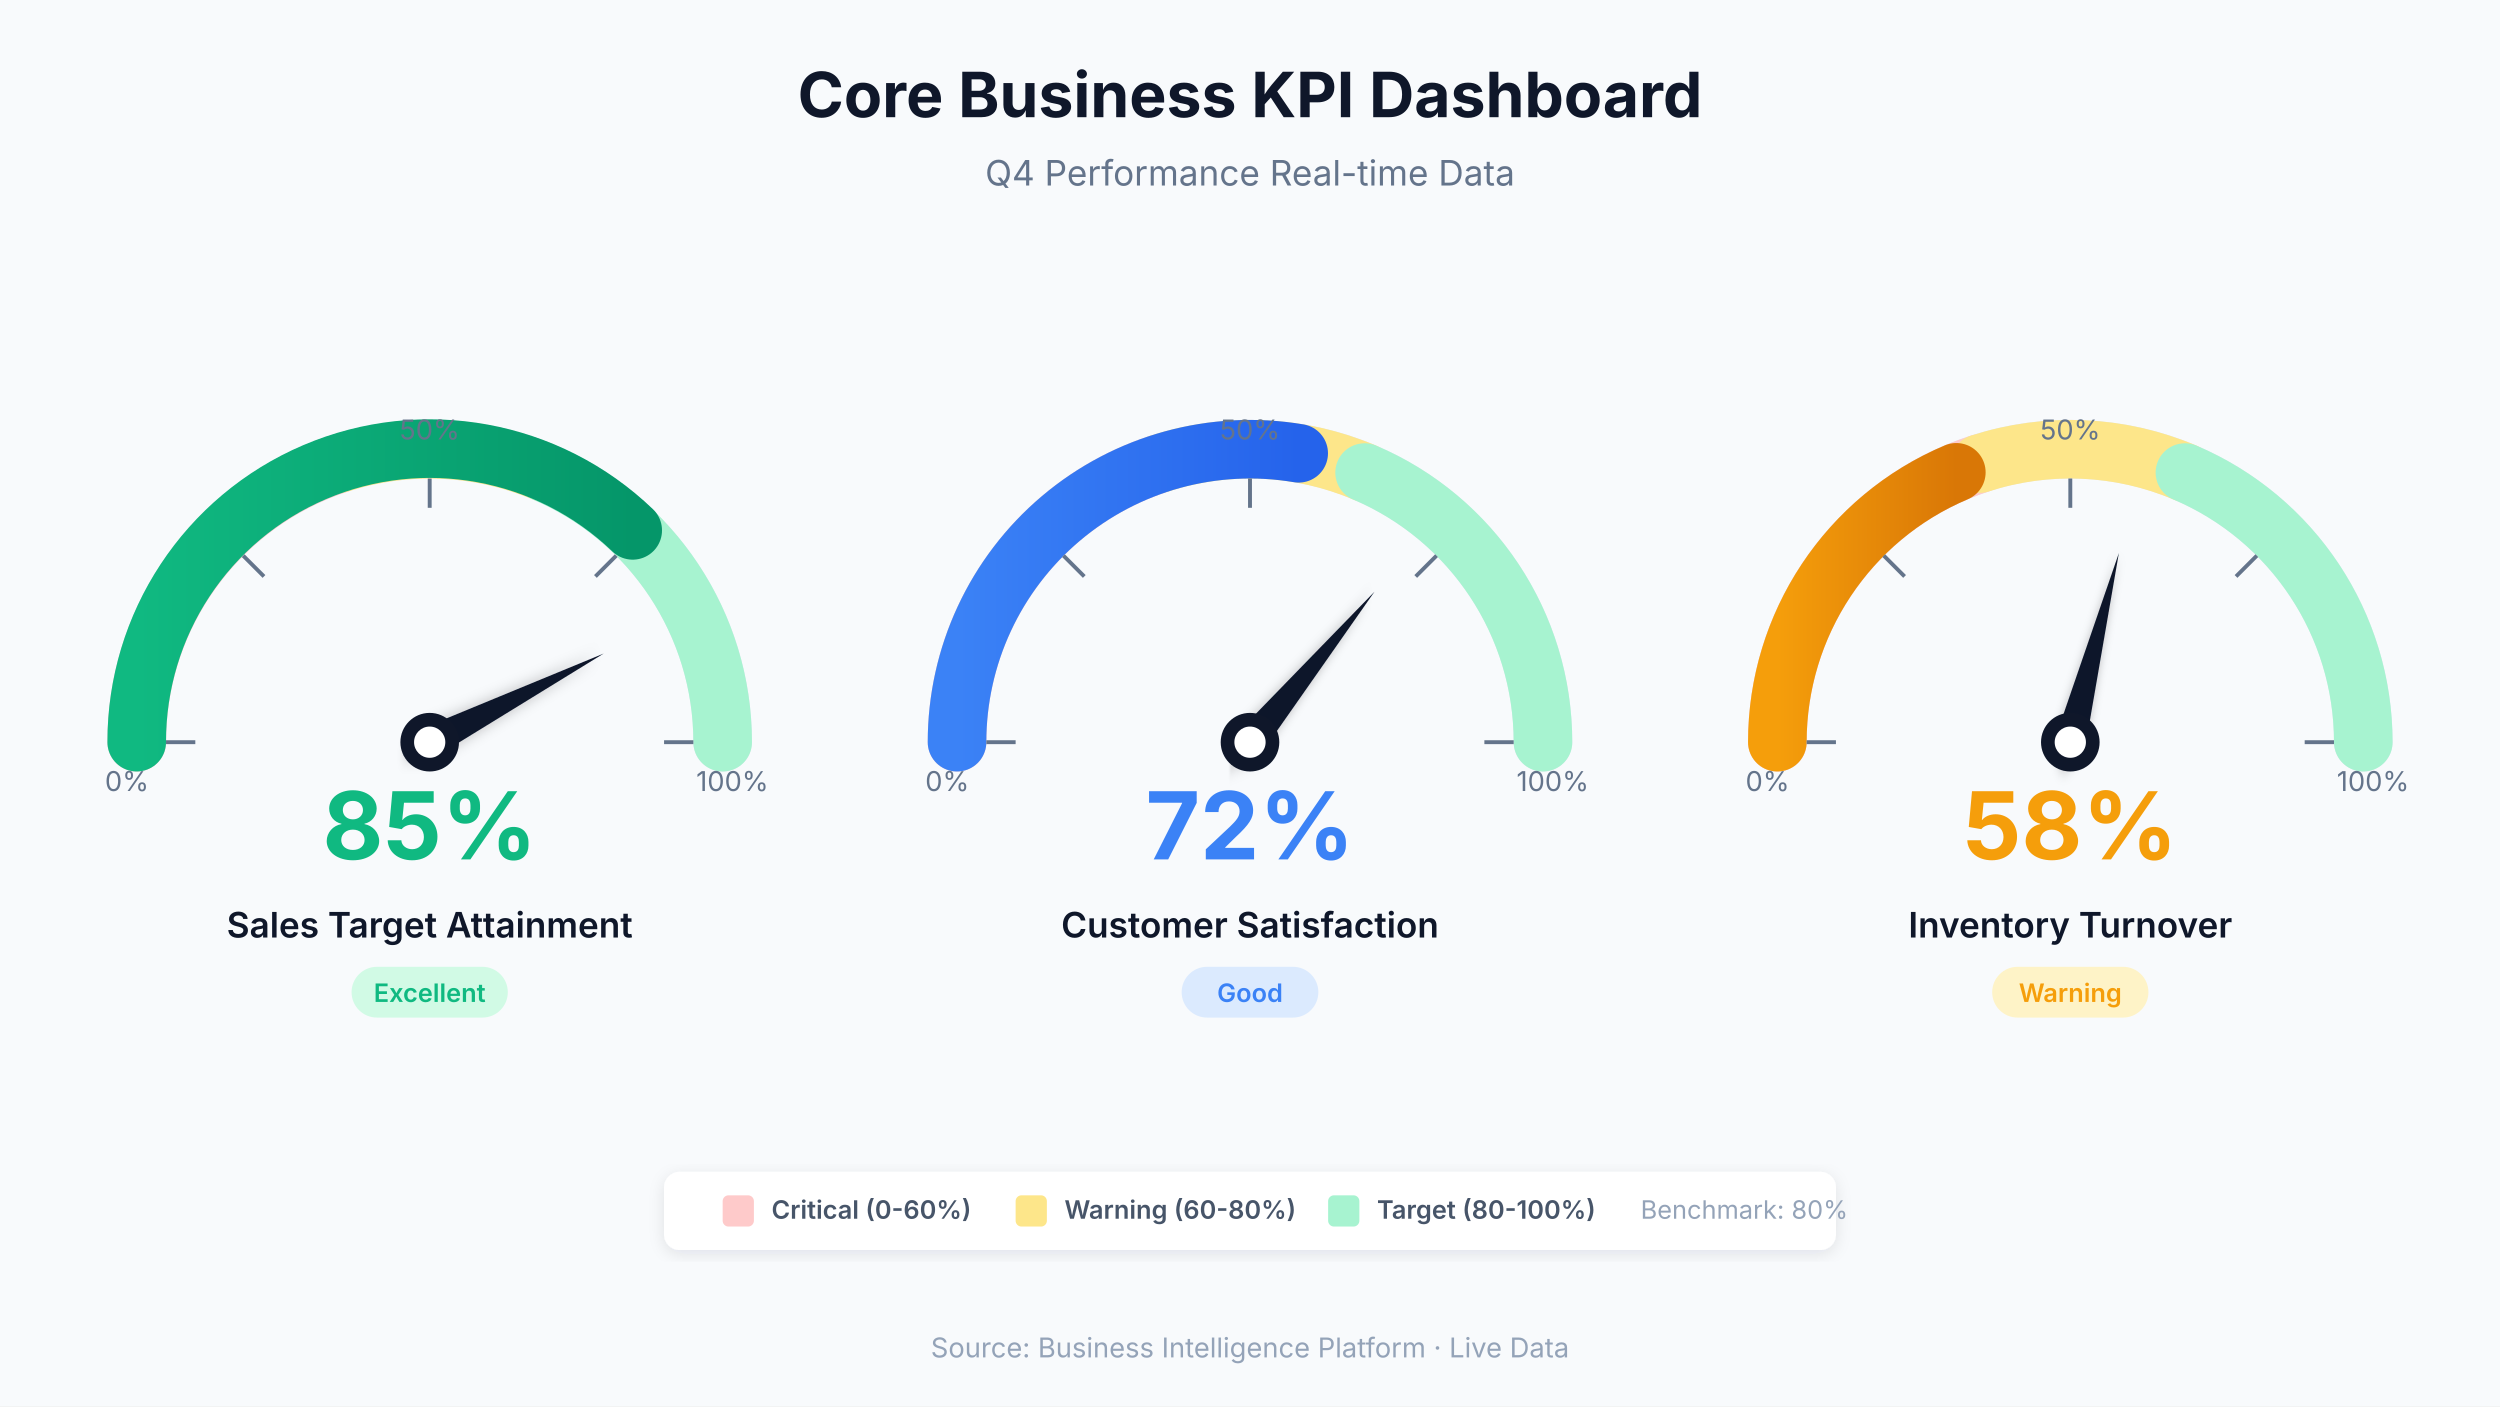
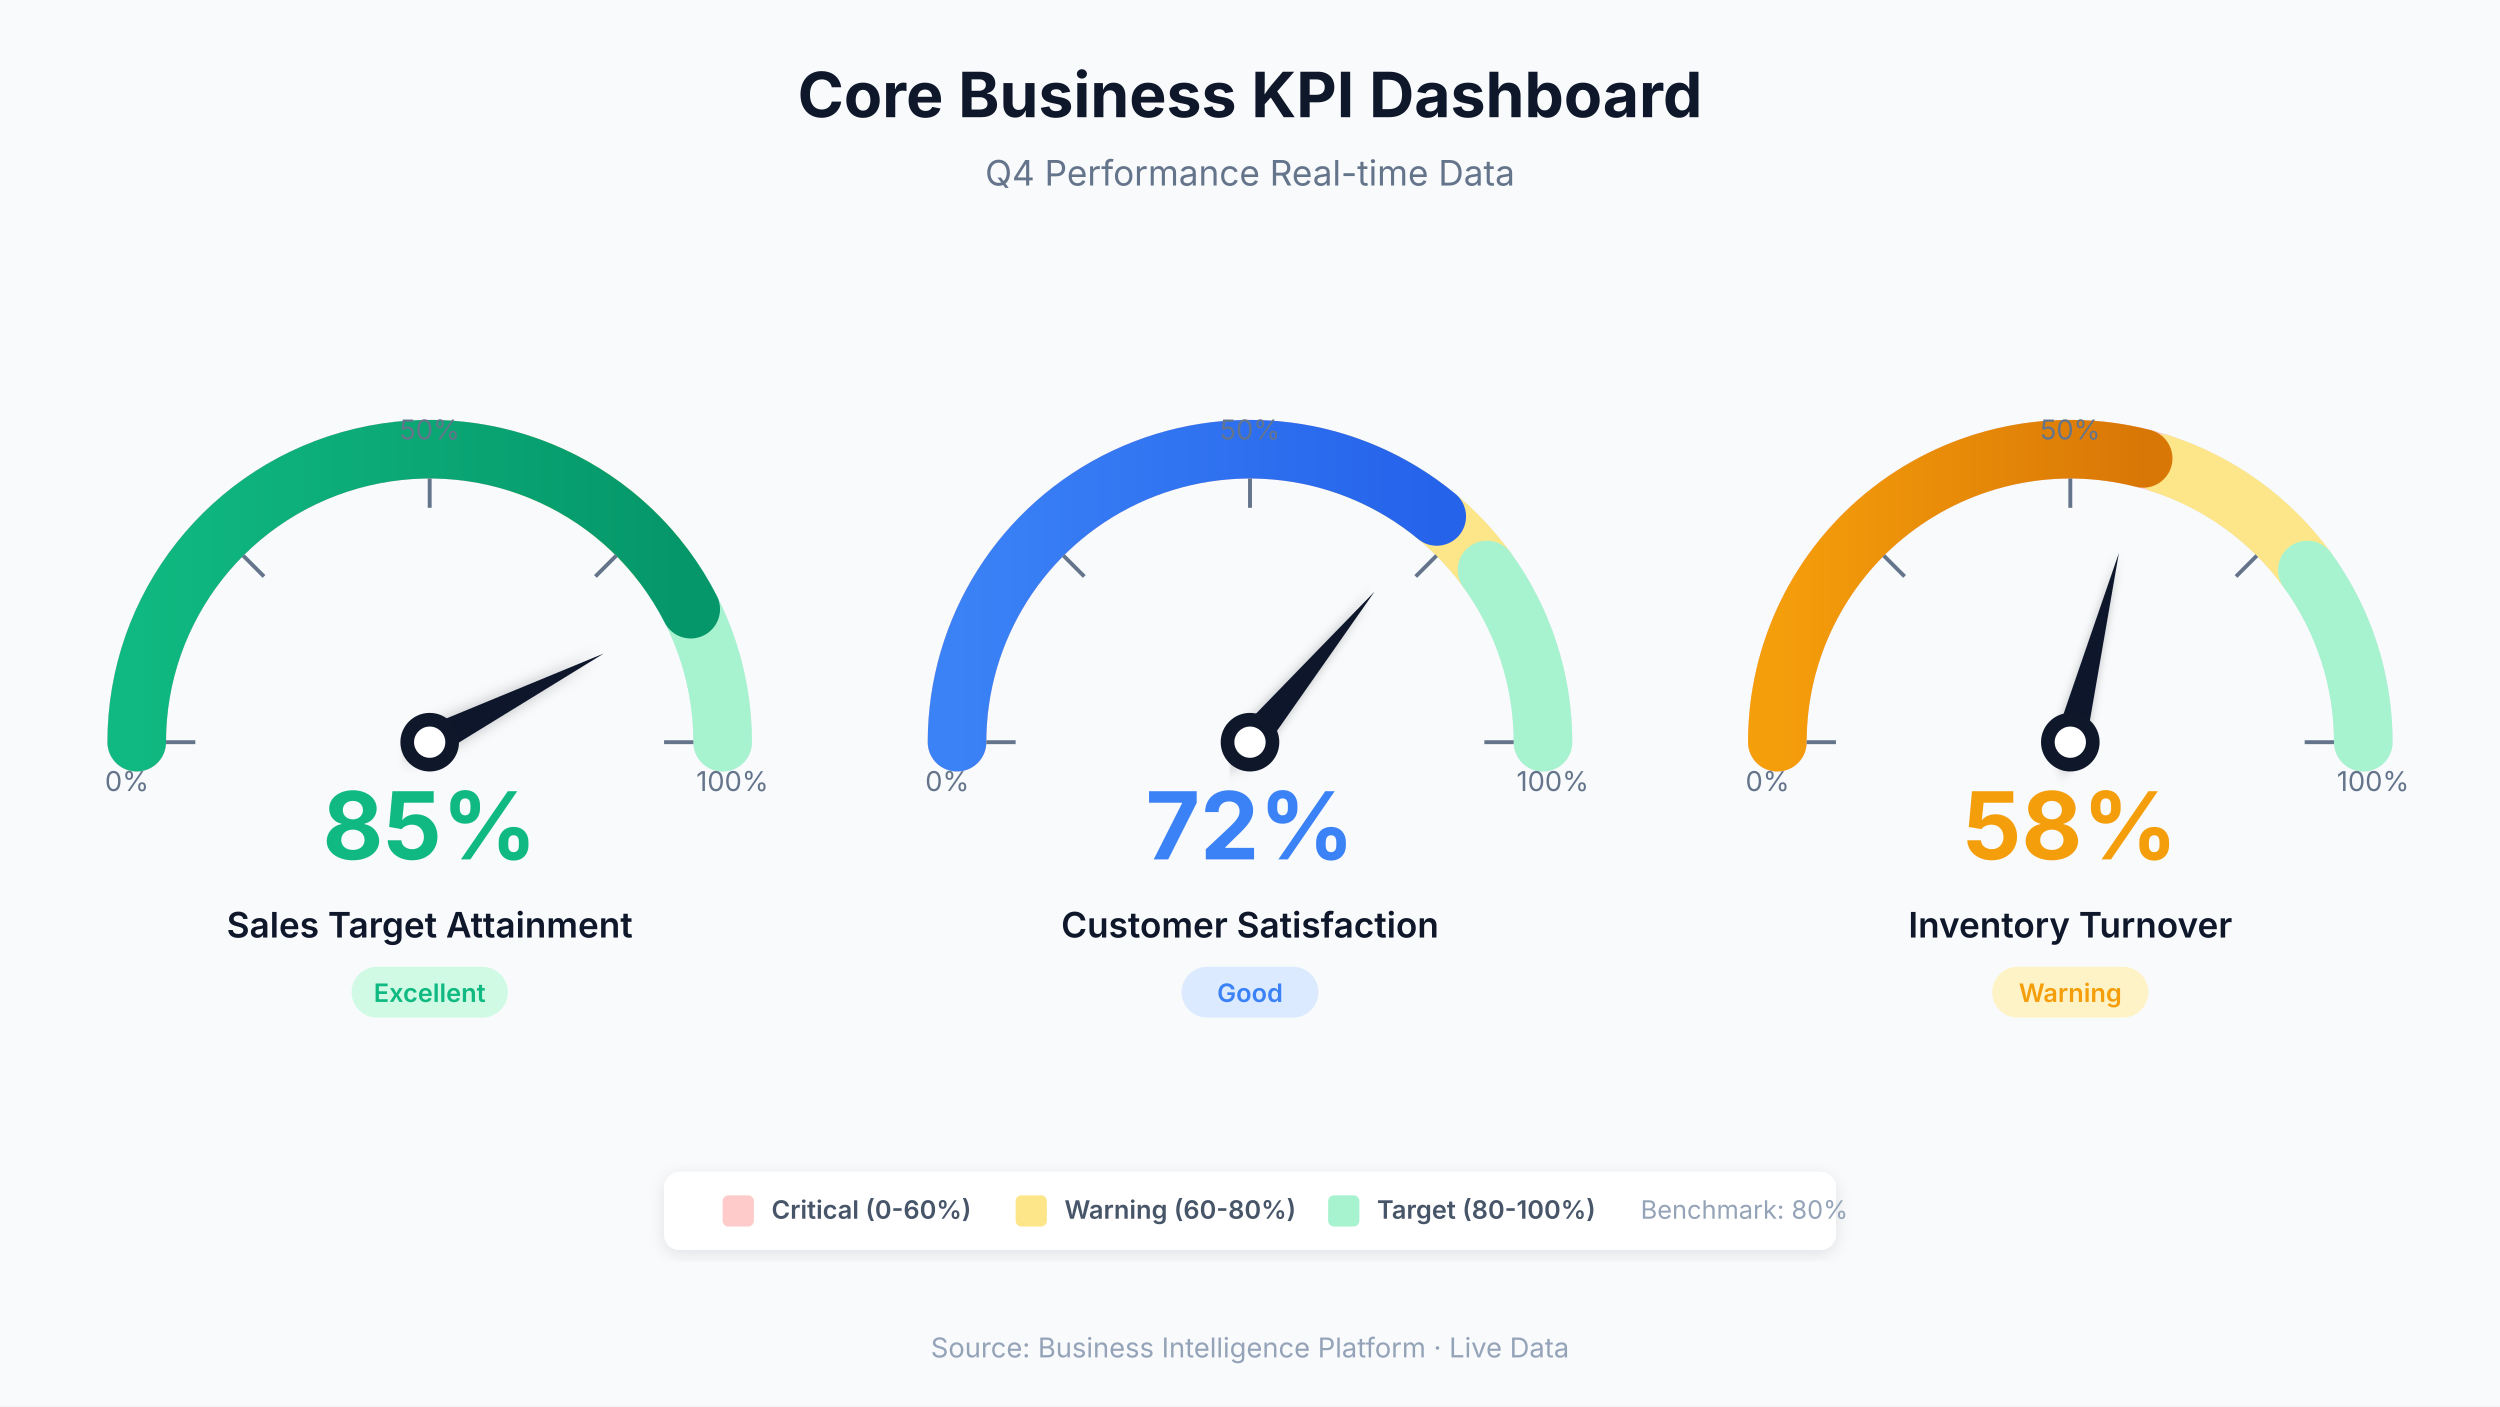
<svg xmlns="http://www.w3.org/2000/svg" viewBox="0 0 1280 720" width="1280" height="720">
  <defs>
    <linearGradient id="bgArcGrad" x1="0%" y1="0%" x2="100%" y2="0%">
      <stop offset="0%" style="stop-color:#E2E8F0;stop-opacity:1" />
      <stop offset="100%" style="stop-color:#F1F5F9;stop-opacity:1" />
    </linearGradient>
    <linearGradient id="excellentGrad" x1="0%" y1="0%" x2="100%" y2="0%">
      <stop offset="0%" style="stop-color:#10B981;stop-opacity:1" />
      <stop offset="100%" style="stop-color:#059669;stop-opacity:1" />
    </linearGradient>
    <linearGradient id="goodGrad" x1="0%" y1="0%" x2="100%" y2="0%">
      <stop offset="0%" style="stop-color:#3B82F6;stop-opacity:1" />
      <stop offset="100%" style="stop-color:#2563EB;stop-opacity:1" />
    </linearGradient>
    <linearGradient id="warningGrad" x1="0%" y1="0%" x2="100%" y2="0%">
      <stop offset="0%" style="stop-color:#F59E0B;stop-opacity:1" />
      <stop offset="100%" style="stop-color:#D97706;stop-opacity:1" />
    </linearGradient>
    <linearGradient id="dangerGrad" x1="0%" y1="0%" x2="100%" y2="0%">
      <stop offset="0%" style="stop-color:#EF4444;stop-opacity:1" />
      <stop offset="100%" style="stop-color:#DC2626;stop-opacity:1" />
    </linearGradient>
    <filter id="needleShadow" x="-20%" y="-20%" width="140%" height="140%">
      <feGaussianBlur in="SourceAlpha" stdDeviation="3" />
      <feOffset dx="0" dy="2" result="offsetblur" />
      <feFlood flood-color="#0F172A" flood-opacity="0.25" result="shadowColor" />
      <feComposite in="shadowColor" in2="offsetblur" operator="in" result="shadow" />
      <feMerge>
        <feMergeNode in="shadow" />
        <feMergeNode in="SourceGraphic" />
      </feMerge>
    </filter>
    <filter id="cardShadow" x="-15%" y="-15%" width="130%" height="130%">
      <feGaussianBlur in="SourceAlpha" stdDeviation="4" />
      <feOffset dx="0" dy="2" result="offsetblur" />
      <feFlood flood-color="#0F172A" flood-opacity="0.1" result="shadowColor" />
      <feComposite in="shadowColor" in2="offsetblur" operator="in" result="shadow" />
      <feMerge>
        <feMergeNode in="shadow" />
        <feMergeNode in="SourceGraphic" />
      </feMerge>
    </filter>
  </defs>
  <rect width="1280" height="720" fill="#F8FAFC" />
  <text x="640" y="60" font-family="-apple-system, BlinkMacSystemFont, 'Segoe UI', sans-serif" font-size="32" font-weight="700" fill="#0F172A" text-anchor="middle">Core Business KPI Dashboard</text>
  <text x="640" y="95" font-family="-apple-system, BlinkMacSystemFont, 'Segoe UI', sans-serif" font-size="18" fill="#64748B" text-anchor="middle">Q4 Performance Real-time Data</text>
  <g id="gauge1" transform="translate(220, 380)">
    <path d="M -150,0 A 150,150 0 0,1 150,0" fill="none" stroke="#E2E8F0" stroke-width="30" stroke-linecap="round" />
-     <path d="M -150,0 A 150,150 0 0,1 -46.35,-142.65" fill="none" stroke="#FECACA" stroke-width="30" stroke-linecap="round" />
-     <path d="M -46.35,-142.65 A 150,150 0 0,1 58.68,-138.05" fill="none" stroke="#FDE68A" stroke-width="30" stroke-linecap="round" />
-     <path d="M 58.68,-138.05 A 150,150 0 0,1 150,0" fill="none" stroke="#A7F3D0" stroke-width="30" stroke-linecap="round" />
-     <path d="M -150,0 A 150,150 0 0,1 103.95,-108.45" fill="none" stroke="url(#excellentGrad)" stroke-width="30" stroke-linecap="round" />
+     <path d="M -150,0 A 150,150 0 0,1 46.35,-142.66" fill="none" stroke="#FECACA" stroke-width="30" stroke-linecap="round" />
+     <path d="M 46.35,-142.66 A 150,150 0 0,1 121.35,-88.17" fill="none" stroke="#FDE68A" stroke-width="30" stroke-linecap="round" />
+     <path d="M 121.35,-88.17 A 150,150 0 0,1 150,0" fill="none" stroke="#A7F3D0" stroke-width="30" stroke-linecap="round" />
+     <path d="M -150,0 A 150,150 0 0,1 133.65,-68.10" fill="none" stroke="url(#excellentGrad)" stroke-width="30" stroke-linecap="round" />
    <line x1="-135" y1="0" x2="-120" y2="0" stroke="#64748B" stroke-width="2" />
    <line x1="-95.5" y1="-95.5" x2="-84.85" y2="-84.85" stroke="#64748B" stroke-width="2" />
    <line x1="0" y1="-135" x2="0" y2="-120" stroke="#64748B" stroke-width="2" />
    <line x1="95.5" y1="-95.5" x2="84.85" y2="-84.85" stroke="#64748B" stroke-width="2" />
    <line x1="135" y1="0" x2="120" y2="0" stroke="#64748B" stroke-width="2" />
    <text x="-155" y="25" font-family="-apple-system, BlinkMacSystemFont, 'Segoe UI', sans-serif" font-size="14" fill="#64748B" text-anchor="middle">0%</text>
    <text x="0" y="-155" font-family="-apple-system, BlinkMacSystemFont, 'Segoe UI', sans-serif" font-size="14" fill="#64748B" text-anchor="middle">50%</text>
    <text x="155" y="25" font-family="-apple-system, BlinkMacSystemFont, 'Segoe UI', sans-serif" font-size="14" fill="#64748B" text-anchor="middle">100%</text>
    <g transform="rotate(63)">
      <path d="M 0,-100 L -8,0 L 0,15 L 8,0 Z" fill="#0F172A" filter="url(#needleShadow)" />
    </g>
    <circle cx="0" cy="0" r="15" fill="#0F172A" />
    <circle cx="0" cy="0" r="8" fill="#FFFFFF" />
    <text x="0" y="60" font-family="-apple-system, BlinkMacSystemFont, 'Segoe UI', sans-serif" font-size="48" font-weight="700" fill="#10B981" text-anchor="middle">85%</text>
    <text x="0" y="100" font-family="-apple-system, BlinkMacSystemFont, 'Segoe UI', sans-serif" font-size="18" font-weight="600" fill="#0F172A" text-anchor="middle">Sales Target Attainment</text>
    <rect x="-40" y="115" width="80" height="26" rx="13" fill="#D1FAE5" />
    <text x="0" y="133" font-family="-apple-system, BlinkMacSystemFont, 'Segoe UI', sans-serif" font-size="13" font-weight="600" fill="#10B981" text-anchor="middle">Excellent</text>
  </g>
  <g id="gauge2" transform="translate(640, 380)">
    <path d="M -150,0 A 150,150 0 0,1 150,0" fill="none" stroke="#E2E8F0" stroke-width="30" stroke-linecap="round" />
-     <path d="M -150,0 A 150,150 0 0,1 -46.35,-142.65" fill="none" stroke="#FECACA" stroke-width="30" stroke-linecap="round" />
-     <path d="M -46.35,-142.65 A 150,150 0 0,1 58.68,-138.05" fill="none" stroke="#FDE68A" stroke-width="30" stroke-linecap="round" />
-     <path d="M 58.68,-138.05 A 150,150 0 0,1 150,0" fill="none" stroke="#A7F3D0" stroke-width="30" stroke-linecap="round" />
-     <path d="M -150,0 A 150,150 0 0,1 24.93,-147.91" fill="none" stroke="url(#goodGrad)" stroke-width="30" stroke-linecap="round" />
+     <path d="M -150,0 A 150,150 0 0,1 46.35,-142.66" fill="none" stroke="#FECACA" stroke-width="30" stroke-linecap="round" />
+     <path d="M 46.35,-142.66 A 150,150 0 0,1 121.35,-88.17" fill="none" stroke="#FDE68A" stroke-width="30" stroke-linecap="round" />
+     <path d="M 121.35,-88.17 A 150,150 0 0,1 150,0" fill="none" stroke="#A7F3D0" stroke-width="30" stroke-linecap="round" />
+     <path d="M -150,0 A 150,150 0 0,1 95.61,-115.58" fill="none" stroke="url(#goodGrad)" stroke-width="30" stroke-linecap="round" />
    <line x1="-135" y1="0" x2="-120" y2="0" stroke="#64748B" stroke-width="2" />
    <line x1="-95.5" y1="-95.5" x2="-84.85" y2="-84.85" stroke="#64748B" stroke-width="2" />
    <line x1="0" y1="-135" x2="0" y2="-120" stroke="#64748B" stroke-width="2" />
    <line x1="95.5" y1="-95.5" x2="84.85" y2="-84.85" stroke="#64748B" stroke-width="2" />
    <line x1="135" y1="0" x2="120" y2="0" stroke="#64748B" stroke-width="2" />
    <text x="-155" y="25" font-family="-apple-system, BlinkMacSystemFont, 'Segoe UI', sans-serif" font-size="14" fill="#64748B" text-anchor="middle">0%</text>
    <text x="0" y="-155" font-family="-apple-system, BlinkMacSystemFont, 'Segoe UI', sans-serif" font-size="14" fill="#64748B" text-anchor="middle">50%</text>
    <text x="155" y="25" font-family="-apple-system, BlinkMacSystemFont, 'Segoe UI', sans-serif" font-size="14" fill="#64748B" text-anchor="middle">100%</text>
    <g transform="rotate(39.6)">
      <path d="M 0,-100 L -8,0 L 0,15 L 8,0 Z" fill="#0F172A" filter="url(#needleShadow)" />
    </g>
    <circle cx="0" cy="0" r="15" fill="#0F172A" />
    <circle cx="0" cy="0" r="8" fill="#FFFFFF" />
    <text x="0" y="60" font-family="-apple-system, BlinkMacSystemFont, 'Segoe UI', sans-serif" font-size="48" font-weight="700" fill="#3B82F6" text-anchor="middle">72%</text>
    <text x="0" y="100" font-family="-apple-system, BlinkMacSystemFont, 'Segoe UI', sans-serif" font-size="18" font-weight="600" fill="#0F172A" text-anchor="middle">Customer Satisfaction</text>
    <rect x="-35" y="115" width="70" height="26" rx="13" fill="#DBEAFE" />
    <text x="0" y="133" font-family="-apple-system, BlinkMacSystemFont, 'Segoe UI', sans-serif" font-size="13" font-weight="600" fill="#3B82F6" text-anchor="middle">Good</text>
  </g>
  <g id="gauge3" transform="translate(1060, 380)">
    <path d="M -150,0 A 150,150 0 0,1 150,0" fill="none" stroke="#E2E8F0" stroke-width="30" stroke-linecap="round" />
-     <path d="M -150,0 A 150,150 0 0,1 -46.35,-142.65" fill="none" stroke="#FECACA" stroke-width="30" stroke-linecap="round" />
-     <path d="M -46.35,-142.65 A 150,150 0 0,1 58.68,-138.05" fill="none" stroke="#FDE68A" stroke-width="30" stroke-linecap="round" />
-     <path d="M 58.68,-138.05 A 150,150 0 0,1 150,0" fill="none" stroke="#A7F3D0" stroke-width="30" stroke-linecap="round" />
-     <path d="M -150,0 A 150,150 0 0,1 -58.36,-138.17" fill="none" stroke="url(#warningGrad)" stroke-width="30" stroke-linecap="round" />
+     <path d="M -150,0 A 150,150 0 0,1 46.35,-142.66" fill="none" stroke="#FECACA" stroke-width="30" stroke-linecap="round" />
+     <path d="M 46.35,-142.66 A 150,150 0 0,1 121.35,-88.17" fill="none" stroke="#FDE68A" stroke-width="30" stroke-linecap="round" />
+     <path d="M 121.35,-88.17 A 150,150 0 0,1 150,0" fill="none" stroke="#A7F3D0" stroke-width="30" stroke-linecap="round" />
+     <path d="M -150,0 A 150,150 0 0,1 37.30,-145.29" fill="none" stroke="url(#warningGrad)" stroke-width="30" stroke-linecap="round" />
    <line x1="-135" y1="0" x2="-120" y2="0" stroke="#64748B" stroke-width="2" />
    <line x1="-95.5" y1="-95.5" x2="-84.85" y2="-84.85" stroke="#64748B" stroke-width="2" />
    <line x1="0" y1="-135" x2="0" y2="-120" stroke="#64748B" stroke-width="2" />
    <line x1="95.5" y1="-95.5" x2="84.85" y2="-84.85" stroke="#64748B" stroke-width="2" />
    <line x1="135" y1="0" x2="120" y2="0" stroke="#64748B" stroke-width="2" />
    <text x="-155" y="25" font-family="-apple-system, BlinkMacSystemFont, 'Segoe UI', sans-serif" font-size="14" fill="#64748B" text-anchor="middle">0%</text>
    <text x="0" y="-155" font-family="-apple-system, BlinkMacSystemFont, 'Segoe UI', sans-serif" font-size="14" fill="#64748B" text-anchor="middle">50%</text>
    <text x="155" y="25" font-family="-apple-system, BlinkMacSystemFont, 'Segoe UI', sans-serif" font-size="14" fill="#64748B" text-anchor="middle">100%</text>
    <g transform="rotate(14.4)">
      <path d="M 0,-100 L -8,0 L 0,15 L 8,0 Z" fill="#0F172A" filter="url(#needleShadow)" />
    </g>
    <circle cx="0" cy="0" r="15" fill="#0F172A" />
    <circle cx="0" cy="0" r="8" fill="#FFFFFF" />
    <text x="0" y="60" font-family="-apple-system, BlinkMacSystemFont, 'Segoe UI', sans-serif" font-size="48" font-weight="700" fill="#F59E0B" text-anchor="middle">58%</text>
    <text x="0" y="100" font-family="-apple-system, BlinkMacSystemFont, 'Segoe UI', sans-serif" font-size="18" font-weight="600" fill="#0F172A" text-anchor="middle">Inventory Turnover</text>
    <rect x="-40" y="115" width="80" height="26" rx="13" fill="#FEF3C7" />
    <text x="0" y="133" font-family="-apple-system, BlinkMacSystemFont, 'Segoe UI', sans-serif" font-size="13" font-weight="600" fill="#F59E0B" text-anchor="middle">Warning</text>
  </g>
  <g id="legendBar" transform="translate(340, 600)">
    <rect x="0" y="0" width="600" height="40" rx="8" fill="#FFFFFF" filter="url(#cardShadow)" />
    <rect x="30" y="12" width="16" height="16" rx="3" fill="#FECACA" />
    <text x="55" y="24" font-family="-apple-system, BlinkMacSystemFont, 'Segoe UI', sans-serif" font-size="13" font-weight="600" fill="#475569">Critical (0-60%)</text>
    <rect x="180" y="12" width="16" height="16" rx="3" fill="#FDE68A" />
    <text x="205" y="24" font-family="-apple-system, BlinkMacSystemFont, 'Segoe UI', sans-serif" font-size="13" font-weight="600" fill="#475569">Warning (60-80%)</text>
    <rect x="340" y="12" width="16" height="16" rx="3" fill="#A7F3D0" />
    <text x="365" y="24" font-family="-apple-system, BlinkMacSystemFont, 'Segoe UI', sans-serif" font-size="13" font-weight="600" fill="#475569">Target (80-100%)</text>
    <text x="500" y="24" font-family="-apple-system, BlinkMacSystemFont, 'Segoe UI', sans-serif" font-size="13" fill="#94A3B8">Benchmark: 80%</text>
  </g>
  <text x="640" y="695" font-family="-apple-system, BlinkMacSystemFont, 'Segoe UI', sans-serif" font-size="14" fill="#94A3B8" text-anchor="middle">Source: Business Intelligence Platform · Live Data</text>
</svg>
